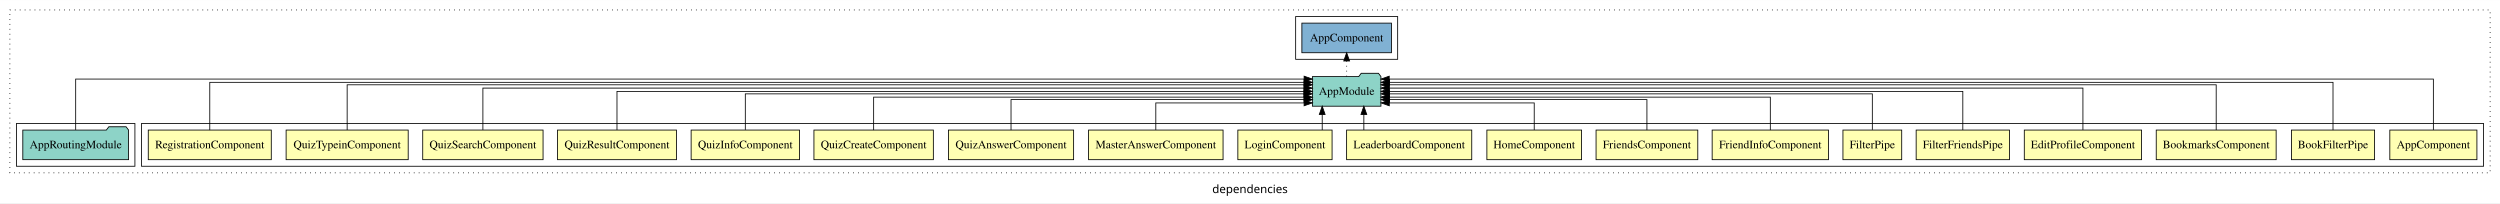
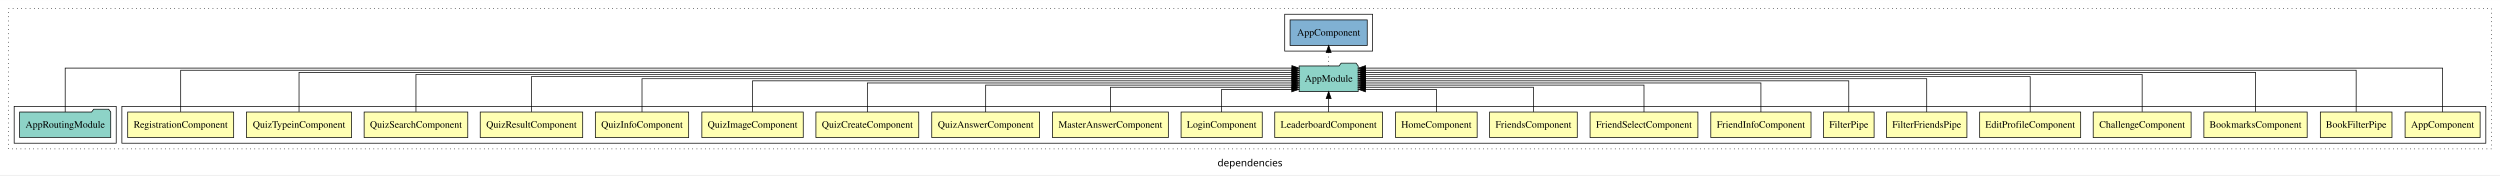
- <svg xmlns="http://www.w3.org/2000/svg" width="3039pt" height="247pt" viewBox="0.00 0.00 3039.00 246.80">
+ <svg xmlns="http://www.w3.org/2000/svg" width="3528pt" height="247pt" viewBox="0.00 0.00 3528.00 246.80">
  <g id="graph0" class="graph" transform="scale(1 1) rotate(0) translate(4 242.8)">
-     <polygon fill="white" stroke="transparent" points="-4,4 -4,-242.8 3035,-242.8 3035,4 -4,4" />
-     <text text-anchor="middle" x="1515.5" y="-8.2" font-family="sans-serif" font-size="14.00">dependencies</text>
+     <polygon fill="white" stroke="transparent" points="-4,4 -4,-242.8 3524,-242.8 3524,4 -4,4" />
+     <text text-anchor="middle" x="1760" y="-8.2" font-family="sans-serif" font-size="14.00">dependencies</text>
    <g id="clust1" class="cluster">
-       <polygon fill="none" stroke="black" stroke-dasharray="1,5" points="8,-32.8 8,-230.8 3023,-230.8 3023,-32.8 8,-32.8" />
+       <polygon fill="none" stroke="black" stroke-dasharray="1,5" points="8,-32.8 8,-230.8 3512,-230.8 3512,-32.8 8,-32.8" />
    </g>
    <g id="clust2" class="cluster">
-       <polygon fill="none" stroke="black" points="168,-40.8 168,-92.8 3015,-92.8 3015,-40.8 168,-40.8" />
-     </g>
-     <g id="clust22" class="cluster">
+       <polygon fill="none" stroke="black" points="168,-40.8 168,-92.8 3504,-92.8 3504,-40.8 168,-40.8" />
+     </g>
+     <g id="clust25" class="cluster">
      <polygon fill="none" stroke="black" points="16,-40.8 16,-92.8 160,-92.8 160,-40.8 16,-40.8" />
    </g>
-     <g id="clust24" class="cluster">
-       <polygon fill="none" stroke="black" points="1571,-170.8 1571,-222.8 1695,-222.8 1695,-170.8 1571,-170.8" />
+     <g id="clust27" class="cluster">
+       <polygon fill="none" stroke="black" points="1809,-170.8 1809,-222.8 1933,-222.8 1933,-170.8 1809,-170.8" />
    </g>
    <g id="node1" class="node">
-       <polygon fill="#ffffb3" stroke="black" points="3006.94,-84.8 2901.06,-84.8 2901.06,-48.8 3006.94,-48.8 3006.94,-84.8" />
-       <text text-anchor="middle" x="2954" y="-62.6" font-family="Times,serif" font-size="14.00">AppComponent</text>
-     </g>
-     <g id="node20" class="node">
-       <polygon fill="#8dd3c7" stroke="black" points="1674.66,-149.8 1671.66,-153.8 1650.66,-153.8 1647.66,-149.8 1591.34,-149.8 1591.34,-113.8 1674.66,-113.8 1674.66,-149.8" />
-       <text text-anchor="middle" x="1633" y="-127.6" font-family="Times,serif" font-size="14.00">AppModule</text>
+       <polygon fill="#ffffb3" stroke="black" points="3495.94,-84.8 3390.06,-84.8 3390.06,-48.8 3495.94,-48.8 3495.94,-84.8" />
+       <text text-anchor="middle" x="3443" y="-62.6" font-family="Times,serif" font-size="14.00">AppComponent</text>
+     </g>
+     <g id="node23" class="node">
+       <polygon fill="#8dd3c7" stroke="black" points="1912.66,-149.8 1909.66,-153.8 1888.66,-153.8 1885.66,-149.8 1829.34,-149.8 1829.34,-113.8 1912.66,-113.8 1912.66,-149.8" />
+       <text text-anchor="middle" x="1871" y="-127.6" font-family="Times,serif" font-size="14.00">AppModule</text>
    </g>
    <g id="edge1" class="edge">
-       <path fill="none" stroke="black" d="M2954,-84.95C2954,-108.56 2954,-146.8 2954,-146.8 2954,-146.8 1684.72,-146.8 1684.72,-146.8" />
-       <polygon fill="black" stroke="black" points="1684.72,-143.3 1674.72,-146.8 1684.72,-150.3 1684.72,-143.3" />
+       <path fill="none" stroke="black" d="M3443,-84.95C3443,-108.56 3443,-146.8 3443,-146.8 3443,-146.8 1923.05,-146.8 1923.05,-146.8" />
+       <polygon fill="black" stroke="black" points="1923.05,-143.3 1913.05,-146.8 1923.05,-150.3 1923.05,-143.3" />
    </g>
    <g id="node2" class="node">
-       <polygon fill="#ffffb3" stroke="black" points="2882.56,-84.8 2781.44,-84.8 2781.44,-48.8 2882.56,-48.8 2882.56,-84.8" />
-       <text text-anchor="middle" x="2832" y="-62.6" font-family="Times,serif" font-size="14.00">BookFilterPipe</text>
+       <polygon fill="#ffffb3" stroke="black" points="3371.56,-84.8 3270.44,-84.8 3270.44,-48.8 3371.56,-48.8 3371.56,-84.8" />
+       <text text-anchor="middle" x="3321" y="-62.6" font-family="Times,serif" font-size="14.00">BookFilterPipe</text>
    </g>
    <g id="edge2" class="edge">
-       <path fill="none" stroke="black" d="M2832,-84.81C2832,-107.29 2832,-142.8 2832,-142.8 2832,-142.8 1684.97,-142.8 1684.97,-142.8" />
-       <polygon fill="black" stroke="black" points="1684.97,-139.3 1674.97,-142.8 1684.97,-146.3 1684.97,-139.3" />
+       <path fill="none" stroke="black" d="M3321,-85.05C3321,-107.82 3321,-143.8 3321,-143.8 3321,-143.8 1922.83,-143.8 1922.83,-143.8" />
+       <polygon fill="black" stroke="black" points="1922.83,-140.3 1912.83,-143.8 1922.83,-147.3 1922.83,-140.3" />
    </g>
    <g id="node3" class="node">
-       <polygon fill="#ffffb3" stroke="black" points="2762.88,-84.8 2617.12,-84.8 2617.12,-48.8 2762.88,-48.8 2762.88,-84.8" />
-       <text text-anchor="middle" x="2690" y="-62.6" font-family="Times,serif" font-size="14.00">BookmarksComponent</text>
+       <polygon fill="#ffffb3" stroke="black" points="3251.88,-84.8 3106.12,-84.8 3106.12,-48.8 3251.88,-48.8 3251.88,-84.8" />
+       <text text-anchor="middle" x="3179" y="-62.6" font-family="Times,serif" font-size="14.00">BookmarksComponent</text>
    </g>
    <g id="edge3" class="edge">
-       <path fill="none" stroke="black" d="M2690,-84.84C2690,-106.46 2690,-139.8 2690,-139.8 2690,-139.8 1684.76,-139.8 1684.76,-139.8" />
-       <polygon fill="black" stroke="black" points="1684.76,-136.3 1674.76,-139.8 1684.76,-143.3 1684.76,-136.3" />
+       <path fill="none" stroke="black" d="M3179,-85.09C3179,-107.01 3179,-140.8 3179,-140.8 3179,-140.8 1922.67,-140.8 1922.67,-140.8" />
+       <polygon fill="black" stroke="black" points="1922.67,-137.3 1912.67,-140.8 1922.67,-144.3 1922.67,-137.3" />
    </g>
    <g id="node4" class="node">
-       <polygon fill="#ffffb3" stroke="black" points="2599.27,-84.8 2456.73,-84.8 2456.73,-48.8 2599.27,-48.8 2599.27,-84.8" />
-       <text text-anchor="middle" x="2528" y="-62.6" font-family="Times,serif" font-size="14.00">EditProfileComponent</text>
+       <polygon fill="#ffffb3" stroke="black" points="3088.09,-84.8 2949.91,-84.8 2949.91,-48.8 3088.09,-48.8 3088.09,-84.8" />
+       <text text-anchor="middle" x="3019" y="-62.6" font-family="Times,serif" font-size="14.00">ChallengeComponent</text>
    </g>
    <g id="edge4" class="edge">
-       <path fill="none" stroke="black" d="M2528,-84.93C2528,-105.37 2528,-135.8 2528,-135.8 2528,-135.8 1684.67,-135.8 1684.67,-135.8" />
-       <polygon fill="black" stroke="black" points="1684.67,-132.3 1674.67,-135.8 1684.67,-139.3 1684.67,-132.3" />
+       <path fill="none" stroke="black" d="M3019,-85.08C3019,-106.12 3019,-137.8 3019,-137.8 3019,-137.8 1922.88,-137.8 1922.88,-137.8" />
+       <polygon fill="black" stroke="black" points="1922.88,-134.3 1912.88,-137.8 1922.88,-141.3 1922.88,-134.3" />
    </g>
    <g id="node5" class="node">
-       <polygon fill="#ffffb3" stroke="black" points="2438.72,-84.8 2325.28,-84.8 2325.28,-48.8 2438.72,-48.8 2438.72,-84.8" />
-       <text text-anchor="middle" x="2382" y="-62.6" font-family="Times,serif" font-size="14.00">FilterFriendsPipe</text>
+       <polygon fill="#ffffb3" stroke="black" points="2932.27,-84.8 2789.73,-84.8 2789.73,-48.8 2932.27,-48.8 2932.27,-84.8" />
+       <text text-anchor="middle" x="2861" y="-62.6" font-family="Times,serif" font-size="14.00">EditProfileComponent</text>
    </g>
    <g id="edge5" class="edge">
-       <path fill="none" stroke="black" d="M2382,-84.91C2382,-104.14 2382,-131.8 2382,-131.8 2382,-131.8 1684.87,-131.8 1684.87,-131.8" />
-       <polygon fill="black" stroke="black" points="1684.87,-128.3 1674.87,-131.8 1684.87,-135.3 1684.87,-128.3" />
+       <path fill="none" stroke="black" d="M2861,-85.02C2861,-105.17 2861,-134.8 2861,-134.8 2861,-134.8 1922.91,-134.8 1922.91,-134.8" />
+       <polygon fill="black" stroke="black" points="1922.91,-131.3 1912.91,-134.8 1922.91,-138.3 1922.91,-131.3" />
    </g>
    <g id="node6" class="node">
-       <polygon fill="#ffffb3" stroke="black" points="2307.72,-84.8 2236.28,-84.8 2236.28,-48.8 2307.72,-48.8 2307.72,-84.8" />
-       <text text-anchor="middle" x="2272" y="-62.6" font-family="Times,serif" font-size="14.00">FilterPipe</text>
+       <polygon fill="#ffffb3" stroke="black" points="2771.72,-84.8 2658.28,-84.8 2658.28,-48.8 2771.72,-48.8 2771.72,-84.8" />
+       <text text-anchor="middle" x="2715" y="-62.6" font-family="Times,serif" font-size="14.00">FilterFriendsPipe</text>
    </g>
    <g id="edge6" class="edge">
-       <path fill="none" stroke="black" d="M2272,-85.07C2272,-103.36 2272,-128.8 2272,-128.8 2272,-128.8 1684.93,-128.8 1684.93,-128.8" />
-       <polygon fill="black" stroke="black" points="1684.93,-125.3 1674.93,-128.8 1684.93,-132.3 1684.93,-125.3" />
+       <path fill="none" stroke="black" d="M2715,-84.91C2715,-104.14 2715,-131.8 2715,-131.8 2715,-131.8 1922.85,-131.8 1922.85,-131.8" />
+       <polygon fill="black" stroke="black" points="1922.85,-128.3 1912.85,-131.8 1922.85,-135.3 1922.85,-128.3" />
    </g>
    <g id="node7" class="node">
-       <polygon fill="#ffffb3" stroke="black" points="2218.71,-84.8 2077.29,-84.8 2077.29,-48.8 2218.71,-48.8 2218.71,-84.8" />
-       <text text-anchor="middle" x="2148" y="-62.6" font-family="Times,serif" font-size="14.00">FriendInfoComponent</text>
+       <polygon fill="#ffffb3" stroke="black" points="2640.72,-84.8 2569.28,-84.8 2569.28,-48.8 2640.72,-48.8 2640.72,-84.8" />
+       <text text-anchor="middle" x="2605" y="-62.6" font-family="Times,serif" font-size="14.00">FilterPipe</text>
    </g>
    <g id="edge7" class="edge">
-       <path fill="none" stroke="black" d="M2148,-84.83C2148,-101.86 2148,-124.8 2148,-124.8 2148,-124.8 1684.71,-124.8 1684.71,-124.8" />
-       <polygon fill="black" stroke="black" points="1684.71,-121.3 1674.71,-124.8 1684.71,-128.3 1684.71,-121.3" />
+       <path fill="none" stroke="black" d="M2605,-85.07C2605,-103.36 2605,-128.8 2605,-128.8 2605,-128.8 1922.83,-128.8 1922.83,-128.8" />
+       <polygon fill="black" stroke="black" points="1922.83,-125.3 1912.83,-128.8 1922.83,-132.3 1922.83,-125.3" />
    </g>
    <g id="node8" class="node">
-       <polygon fill="#ffffb3" stroke="black" points="2059.83,-84.8 1936.17,-84.8 1936.17,-48.8 2059.83,-48.8 2059.83,-84.8" />
-       <text text-anchor="middle" x="1998" y="-62.6" font-family="Times,serif" font-size="14.00">FriendsComponent</text>
+       <polygon fill="#ffffb3" stroke="black" points="2551.71,-84.8 2410.29,-84.8 2410.29,-48.8 2551.71,-48.8 2551.71,-84.8" />
+       <text text-anchor="middle" x="2481" y="-62.6" font-family="Times,serif" font-size="14.00">FriendInfoComponent</text>
    </g>
    <g id="edge8" class="edge">
-       <path fill="none" stroke="black" d="M1998,-84.81C1998,-100.85 1998,-121.8 1998,-121.8 1998,-121.8 1684.87,-121.8 1684.87,-121.8" />
-       <polygon fill="black" stroke="black" points="1684.87,-118.3 1674.87,-121.8 1684.87,-125.3 1684.87,-118.3" />
+       <path fill="none" stroke="black" d="M2481,-84.82C2481,-102.17 2481,-125.8 2481,-125.8 2481,-125.8 1922.93,-125.8 1922.93,-125.8" />
+       <polygon fill="black" stroke="black" points="1922.93,-122.3 1912.93,-125.8 1922.93,-129.3 1922.93,-122.3" />
    </g>
    <g id="node9" class="node">
-       <polygon fill="#ffffb3" stroke="black" points="1918.55,-84.8 1803.45,-84.8 1803.45,-48.8 1918.55,-48.8 1918.55,-84.8" />
-       <text text-anchor="middle" x="1861" y="-62.6" font-family="Times,serif" font-size="14.00">HomeComponent</text>
+       <polygon fill="#ffffb3" stroke="black" points="2392.09,-84.8 2239.91,-84.8 2239.91,-48.8 2392.09,-48.8 2392.09,-84.8" />
+       <text text-anchor="middle" x="2316" y="-62.6" font-family="Times,serif" font-size="14.00">FriendSelectComponent</text>
    </g>
    <g id="edge9" class="edge">
-       <path fill="none" stroke="black" d="M1861,-84.92C1861,-99.58 1861,-117.8 1861,-117.8 1861,-117.8 1684.82,-117.8 1684.82,-117.8" />
-       <polygon fill="black" stroke="black" points="1684.82,-114.3 1674.82,-117.8 1684.82,-121.3 1684.82,-114.3" />
+       <path fill="none" stroke="black" d="M2316,-84.83C2316,-101.2 2316,-122.8 2316,-122.8 2316,-122.8 1922.86,-122.8 1922.86,-122.8" />
+       <polygon fill="black" stroke="black" points="1922.86,-119.3 1912.86,-122.8 1922.86,-126.3 1922.86,-119.3" />
    </g>
    <g id="node10" class="node">
-       <polygon fill="#ffffb3" stroke="black" points="1785.06,-84.8 1632.94,-84.8 1632.94,-48.8 1785.06,-48.8 1785.06,-84.8" />
-       <text text-anchor="middle" x="1709" y="-62.6" font-family="Times,serif" font-size="14.00">LeaderboardComponent</text>
+       <polygon fill="#ffffb3" stroke="black" points="2221.83,-84.8 2098.17,-84.8 2098.17,-48.8 2221.83,-48.8 2221.83,-84.8" />
+       <text text-anchor="middle" x="2160" y="-62.6" font-family="Times,serif" font-size="14.00">FriendsComponent</text>
    </g>
    <g id="edge10" class="edge">
-       <path fill="none" stroke="black" d="M1653.9,-84.91C1653.9,-84.91 1653.9,-103.79 1653.9,-103.79" />
-       <polygon fill="black" stroke="black" points="1650.4,-103.79 1653.9,-113.79 1657.4,-103.79 1650.4,-103.79" />
+       <path fill="none" stroke="black" d="M2160,-85.04C2160,-100.37 2160,-119.8 2160,-119.8 2160,-119.8 1922.71,-119.8 1922.71,-119.8" />
+       <polygon fill="black" stroke="black" points="1922.71,-116.3 1912.71,-119.8 1922.71,-123.3 1922.71,-116.3" />
    </g>
    <g id="node11" class="node">
-       <polygon fill="#ffffb3" stroke="black" points="1615.27,-84.8 1500.73,-84.8 1500.73,-48.8 1615.27,-48.8 1615.27,-84.8" />
-       <text text-anchor="middle" x="1558" y="-62.6" font-family="Times,serif" font-size="14.00">LoginComponent</text>
+       <polygon fill="#ffffb3" stroke="black" points="2080.55,-84.8 1965.45,-84.8 1965.45,-48.8 2080.55,-48.8 2080.55,-84.8" />
+       <text text-anchor="middle" x="2023" y="-62.6" font-family="Times,serif" font-size="14.00">HomeComponent</text>
    </g>
    <g id="edge11" class="edge">
-       <path fill="none" stroke="black" d="M1603.28,-84.91C1603.28,-84.91 1603.28,-103.79 1603.28,-103.79" />
-       <polygon fill="black" stroke="black" points="1599.78,-103.79 1603.28,-113.79 1606.78,-103.79 1599.78,-103.79" />
+       <path fill="none" stroke="black" d="M2023,-84.85C2023,-99.17 2023,-116.8 2023,-116.8 2023,-116.8 1922.94,-116.8 1922.94,-116.8" />
+       <polygon fill="black" stroke="black" points="1922.94,-113.3 1912.94,-116.8 1922.94,-120.3 1922.94,-113.3" />
    </g>
    <g id="node12" class="node">
-       <polygon fill="#ffffb3" stroke="black" points="1482.75,-84.8 1319.25,-84.8 1319.25,-48.8 1482.75,-48.8 1482.75,-84.8" />
-       <text text-anchor="middle" x="1401" y="-62.6" font-family="Times,serif" font-size="14.00">MasterAnswerComponent</text>
+       <polygon fill="#ffffb3" stroke="black" points="1947.06,-84.8 1794.94,-84.8 1794.94,-48.8 1947.06,-48.8 1947.06,-84.8" />
+       <text text-anchor="middle" x="1871" y="-62.6" font-family="Times,serif" font-size="14.00">LeaderboardComponent</text>
    </g>
    <g id="edge12" class="edge">
-       <path fill="none" stroke="black" d="M1401,-84.92C1401,-99.58 1401,-117.8 1401,-117.8 1401,-117.8 1581.26,-117.8 1581.26,-117.8" />
-       <polygon fill="black" stroke="black" points="1581.26,-121.3 1591.26,-117.8 1581.26,-114.3 1581.26,-121.3" />
+       <path fill="none" stroke="black" d="M1871,-84.91C1871,-84.91 1871,-103.79 1871,-103.79" />
+       <polygon fill="black" stroke="black" points="1867.5,-103.79 1871,-113.79 1874.5,-103.79 1867.5,-103.79" />
    </g>
    <g id="node13" class="node">
-       <polygon fill="#ffffb3" stroke="black" points="1301.09,-84.8 1148.91,-84.8 1148.91,-48.8 1301.09,-48.8 1301.09,-84.8" />
-       <text text-anchor="middle" x="1225" y="-62.6" font-family="Times,serif" font-size="14.00">QuizAnswerComponent</text>
+       <polygon fill="#ffffb3" stroke="black" points="1777.27,-84.8 1662.73,-84.8 1662.73,-48.8 1777.27,-48.8 1777.27,-84.8" />
+       <text text-anchor="middle" x="1720" y="-62.6" font-family="Times,serif" font-size="14.00">LoginComponent</text>
    </g>
    <g id="edge13" class="edge">
-       <path fill="none" stroke="black" d="M1225,-84.81C1225,-100.85 1225,-121.8 1225,-121.8 1225,-121.8 1581.25,-121.8 1581.25,-121.8" />
-       <polygon fill="black" stroke="black" points="1581.25,-125.3 1591.25,-121.8 1581.25,-118.3 1581.25,-125.3" />
+       <path fill="none" stroke="black" d="M1720,-84.85C1720,-99.17 1720,-116.8 1720,-116.8 1720,-116.8 1818.94,-116.8 1818.94,-116.8" />
+       <polygon fill="black" stroke="black" points="1818.94,-120.3 1828.94,-116.8 1818.94,-113.3 1818.94,-120.3" />
    </g>
    <g id="node14" class="node">
-       <polygon fill="#ffffb3" stroke="black" points="1130.58,-84.8 985.42,-84.8 985.42,-48.8 1130.58,-48.8 1130.58,-84.8" />
-       <text text-anchor="middle" x="1058" y="-62.6" font-family="Times,serif" font-size="14.00">QuizCreateComponent</text>
+       <polygon fill="#ffffb3" stroke="black" points="1644.75,-84.8 1481.25,-84.8 1481.25,-48.8 1644.75,-48.8 1644.75,-84.8" />
+       <text text-anchor="middle" x="1563" y="-62.6" font-family="Times,serif" font-size="14.00">MasterAnswerComponent</text>
    </g>
    <g id="edge14" class="edge">
-       <path fill="none" stroke="black" d="M1058,-84.83C1058,-101.86 1058,-124.8 1058,-124.8 1058,-124.8 1581.18,-124.8 1581.18,-124.8" />
-       <polygon fill="black" stroke="black" points="1581.18,-128.3 1591.18,-124.8 1581.18,-121.3 1581.18,-128.3" />
+       <path fill="none" stroke="black" d="M1563,-85.04C1563,-100.37 1563,-119.8 1563,-119.8 1563,-119.8 1819.14,-119.8 1819.14,-119.8" />
+       <polygon fill="black" stroke="black" points="1819.14,-123.3 1829.14,-119.8 1819.14,-116.3 1819.14,-123.3" />
    </g>
    <g id="node15" class="node">
+       <polygon fill="#ffffb3" stroke="black" points="1463.09,-84.8 1310.91,-84.8 1310.91,-48.8 1463.09,-48.8 1463.09,-84.8" />
+       <text text-anchor="middle" x="1387" y="-62.6" font-family="Times,serif" font-size="14.00">QuizAnswerComponent</text>
+     </g>
+     <g id="edge15" class="edge">
+       <path fill="none" stroke="black" d="M1387,-84.83C1387,-101.2 1387,-122.8 1387,-122.8 1387,-122.8 1819.32,-122.8 1819.32,-122.8" />
+       <polygon fill="black" stroke="black" points="1819.32,-126.3 1829.32,-122.8 1819.32,-119.3 1819.32,-126.3" />
+     </g>
+     <g id="node16" class="node">
+       <polygon fill="#ffffb3" stroke="black" points="1292.58,-84.8 1147.42,-84.8 1147.42,-48.8 1292.58,-48.8 1292.58,-84.8" />
+       <text text-anchor="middle" x="1220" y="-62.6" font-family="Times,serif" font-size="14.00">QuizCreateComponent</text>
+     </g>
+     <g id="edge16" class="edge">
+       <path fill="none" stroke="black" d="M1220,-84.82C1220,-102.17 1220,-125.8 1220,-125.8 1220,-125.8 1819.29,-125.8 1819.29,-125.8" />
+       <polygon fill="black" stroke="black" points="1819.29,-129.3 1829.29,-125.8 1819.29,-122.3 1819.29,-129.3" />
+     </g>
+     <g id="node17" class="node">
+       <polygon fill="#ffffb3" stroke="black" points="1129.53,-84.8 986.47,-84.8 986.47,-48.8 1129.53,-48.8 1129.53,-84.8" />
+       <text text-anchor="middle" x="1058" y="-62.6" font-family="Times,serif" font-size="14.00">QuizImageComponent</text>
+     </g>
+     <g id="edge17" class="edge">
+       <path fill="none" stroke="black" d="M1058,-85.07C1058,-103.36 1058,-128.8 1058,-128.8 1058,-128.8 1819.28,-128.8 1819.28,-128.8" />
+       <polygon fill="black" stroke="black" points="1819.28,-132.3 1829.28,-128.8 1819.28,-125.3 1819.28,-132.3" />
+     </g>
+     <g id="node18" class="node">
      <polygon fill="#ffffb3" stroke="black" points="967.87,-84.8 836.13,-84.8 836.13,-48.8 967.87,-48.8 967.87,-84.8" />
      <text text-anchor="middle" x="902" y="-62.6" font-family="Times,serif" font-size="14.00">QuizInfoComponent</text>
    </g>
-     <g id="edge15" class="edge">
-       <path fill="none" stroke="black" d="M902,-85.07C902,-103.36 902,-128.8 902,-128.8 902,-128.8 1581.07,-128.8 1581.07,-128.8" />
-       <polygon fill="black" stroke="black" points="1581.07,-132.3 1591.07,-128.8 1581.07,-125.3 1581.07,-132.3" />
-     </g>
-     <g id="node16" class="node">
+     <g id="edge18" class="edge">
+       <path fill="none" stroke="black" d="M902,-84.91C902,-104.14 902,-131.8 902,-131.8 902,-131.8 1819.05,-131.8 1819.05,-131.8" />
+       <polygon fill="black" stroke="black" points="1819.05,-135.3 1829.05,-131.8 1819.05,-128.3 1819.05,-135.3" />
+     </g>
+     <g id="node19" class="node">
      <polygon fill="#ffffb3" stroke="black" points="818.32,-84.8 673.68,-84.8 673.68,-48.8 818.32,-48.8 818.32,-84.8" />
      <text text-anchor="middle" x="746" y="-62.6" font-family="Times,serif" font-size="14.00">QuizResultComponent</text>
    </g>
-     <g id="edge16" class="edge">
-       <path fill="none" stroke="black" d="M746,-84.91C746,-104.14 746,-131.8 746,-131.8 746,-131.8 1581.11,-131.8 1581.11,-131.8" />
-       <polygon fill="black" stroke="black" points="1581.11,-135.3 1591.11,-131.8 1581.11,-128.3 1581.11,-135.3" />
-     </g>
-     <g id="node17" class="node">
+     <g id="edge19" class="edge">
+       <path fill="none" stroke="black" d="M746,-85.02C746,-105.17 746,-134.8 746,-134.8 746,-134.8 1819.29,-134.8 1819.29,-134.8" />
+       <polygon fill="black" stroke="black" points="1819.29,-138.3 1829.29,-134.8 1819.29,-131.3 1819.29,-138.3" />
+     </g>
+     <g id="node20" class="node">
      <polygon fill="#ffffb3" stroke="black" points="656.14,-84.8 509.86,-84.8 509.86,-48.8 656.14,-48.8 656.14,-84.8" />
      <text text-anchor="middle" x="583" y="-62.6" font-family="Times,serif" font-size="14.00">QuizSearchComponent</text>
    </g>
-     <g id="edge17" class="edge">
-       <path fill="none" stroke="black" d="M583,-84.93C583,-105.37 583,-135.8 583,-135.8 583,-135.8 1581.19,-135.8 1581.19,-135.8" />
-       <polygon fill="black" stroke="black" points="1581.19,-139.3 1591.19,-135.8 1581.19,-132.3 1581.19,-139.3" />
-     </g>
-     <g id="node18" class="node">
+     <g id="edge20" class="edge">
+       <path fill="none" stroke="black" d="M583,-85.08C583,-106.12 583,-137.8 583,-137.8 583,-137.8 1819.24,-137.8 1819.24,-137.8" />
+       <polygon fill="black" stroke="black" points="1819.24,-141.3 1829.24,-137.8 1819.24,-134.3 1819.24,-141.3" />
+     </g>
+     <g id="node21" class="node">
      <polygon fill="#ffffb3" stroke="black" points="492.2,-84.8 343.8,-84.8 343.8,-48.8 492.2,-48.8 492.2,-84.8" />
      <text text-anchor="middle" x="418" y="-62.6" font-family="Times,serif" font-size="14.00">QuizTypeinComponent</text>
    </g>
-     <g id="edge18" class="edge">
-       <path fill="none" stroke="black" d="M418,-84.84C418,-106.46 418,-139.8 418,-139.8 418,-139.8 1581.18,-139.8 1581.18,-139.8" />
-       <polygon fill="black" stroke="black" points="1581.18,-143.3 1591.18,-139.8 1581.18,-136.3 1581.18,-143.3" />
-     </g>
-     <g id="node19" class="node">
+     <g id="edge21" class="edge">
+       <path fill="none" stroke="black" d="M418,-85.09C418,-107.01 418,-140.8 418,-140.8 418,-140.8 1819.08,-140.8 1819.08,-140.8" />
+       <polygon fill="black" stroke="black" points="1819.08,-144.3 1829.08,-140.8 1819.08,-137.3 1819.08,-144.3" />
+     </g>
+     <g id="node22" class="node">
      <polygon fill="#ffffb3" stroke="black" points="325.77,-84.8 176.23,-84.8 176.23,-48.8 325.77,-48.8 325.77,-84.8" />
      <text text-anchor="middle" x="251" y="-62.6" font-family="Times,serif" font-size="14.00">RegistrationComponent</text>
    </g>
-     <g id="edge19" class="edge">
-       <path fill="none" stroke="black" d="M251,-84.81C251,-107.29 251,-142.8 251,-142.8 251,-142.8 1581.26,-142.8 1581.26,-142.8" />
-       <polygon fill="black" stroke="black" points="1581.26,-146.3 1591.26,-142.8 1581.26,-139.3 1581.26,-146.3" />
-     </g>
-     <g id="node22" class="node">
-       <polygon fill="#80b1d3" stroke="black" points="1687.44,-214.8 1578.56,-214.8 1578.56,-178.8 1687.44,-178.8 1687.44,-214.8" />
-       <text text-anchor="middle" x="1633" y="-192.6" font-family="Times,serif" font-size="14.00">AppComponent </text>
-     </g>
-     <g id="edge21" class="edge">
-       <path fill="none" stroke="black" stroke-dasharray="1,5" d="M1633,-149.91C1633,-149.91 1633,-168.79 1633,-168.79" />
-       <polygon fill="black" stroke="black" points="1629.5,-168.79 1633,-178.79 1636.5,-168.79 1629.5,-168.79" />
-     </g>
-     <g id="node21" class="node">
+     <g id="edge22" class="edge">
+       <path fill="none" stroke="black" d="M251,-85.05C251,-107.82 251,-143.8 251,-143.8 251,-143.8 1819.33,-143.8 1819.33,-143.8" />
+       <polygon fill="black" stroke="black" points="1819.33,-147.3 1829.33,-143.8 1819.33,-140.3 1819.33,-147.3" />
+     </g>
+     <g id="node25" class="node">
+       <polygon fill="#80b1d3" stroke="black" points="1925.44,-214.8 1816.56,-214.8 1816.56,-178.8 1925.44,-178.8 1925.44,-214.8" />
+       <text text-anchor="middle" x="1871" y="-192.6" font-family="Times,serif" font-size="14.00">AppComponent </text>
+     </g>
+     <g id="edge24" class="edge">
+       <path fill="none" stroke="black" stroke-dasharray="1,5" d="M1871,-149.91C1871,-149.91 1871,-168.79 1871,-168.79" />
+       <polygon fill="black" stroke="black" points="1867.5,-168.79 1871,-178.79 1874.5,-168.79 1867.5,-168.79" />
+     </g>
+     <g id="node24" class="node">
      <polygon fill="#8dd3c7" stroke="black" points="152.28,-84.8 149.28,-88.8 128.28,-88.8 125.28,-84.8 23.72,-84.8 23.72,-48.8 152.28,-48.8 152.28,-84.8" />
      <text text-anchor="middle" x="88" y="-62.6" font-family="Times,serif" font-size="14.00">AppRoutingModule</text>
    </g>
-     <g id="edge20" class="edge">
-       <path fill="none" stroke="black" d="M88,-84.95C88,-108.56 88,-146.8 88,-146.8 88,-146.8 1581.28,-146.8 1581.28,-146.8" />
-       <polygon fill="black" stroke="black" points="1581.28,-150.3 1591.28,-146.8 1581.28,-143.3 1581.28,-150.3" />
+     <g id="edge23" class="edge">
+       <path fill="none" stroke="black" d="M88,-84.95C88,-108.56 88,-146.8 88,-146.8 88,-146.8 1819.12,-146.8 1819.12,-146.8" />
+       <polygon fill="black" stroke="black" points="1819.12,-150.3 1829.12,-146.8 1819.12,-143.3 1819.12,-150.3" />
    </g>
  </g>
</svg>
